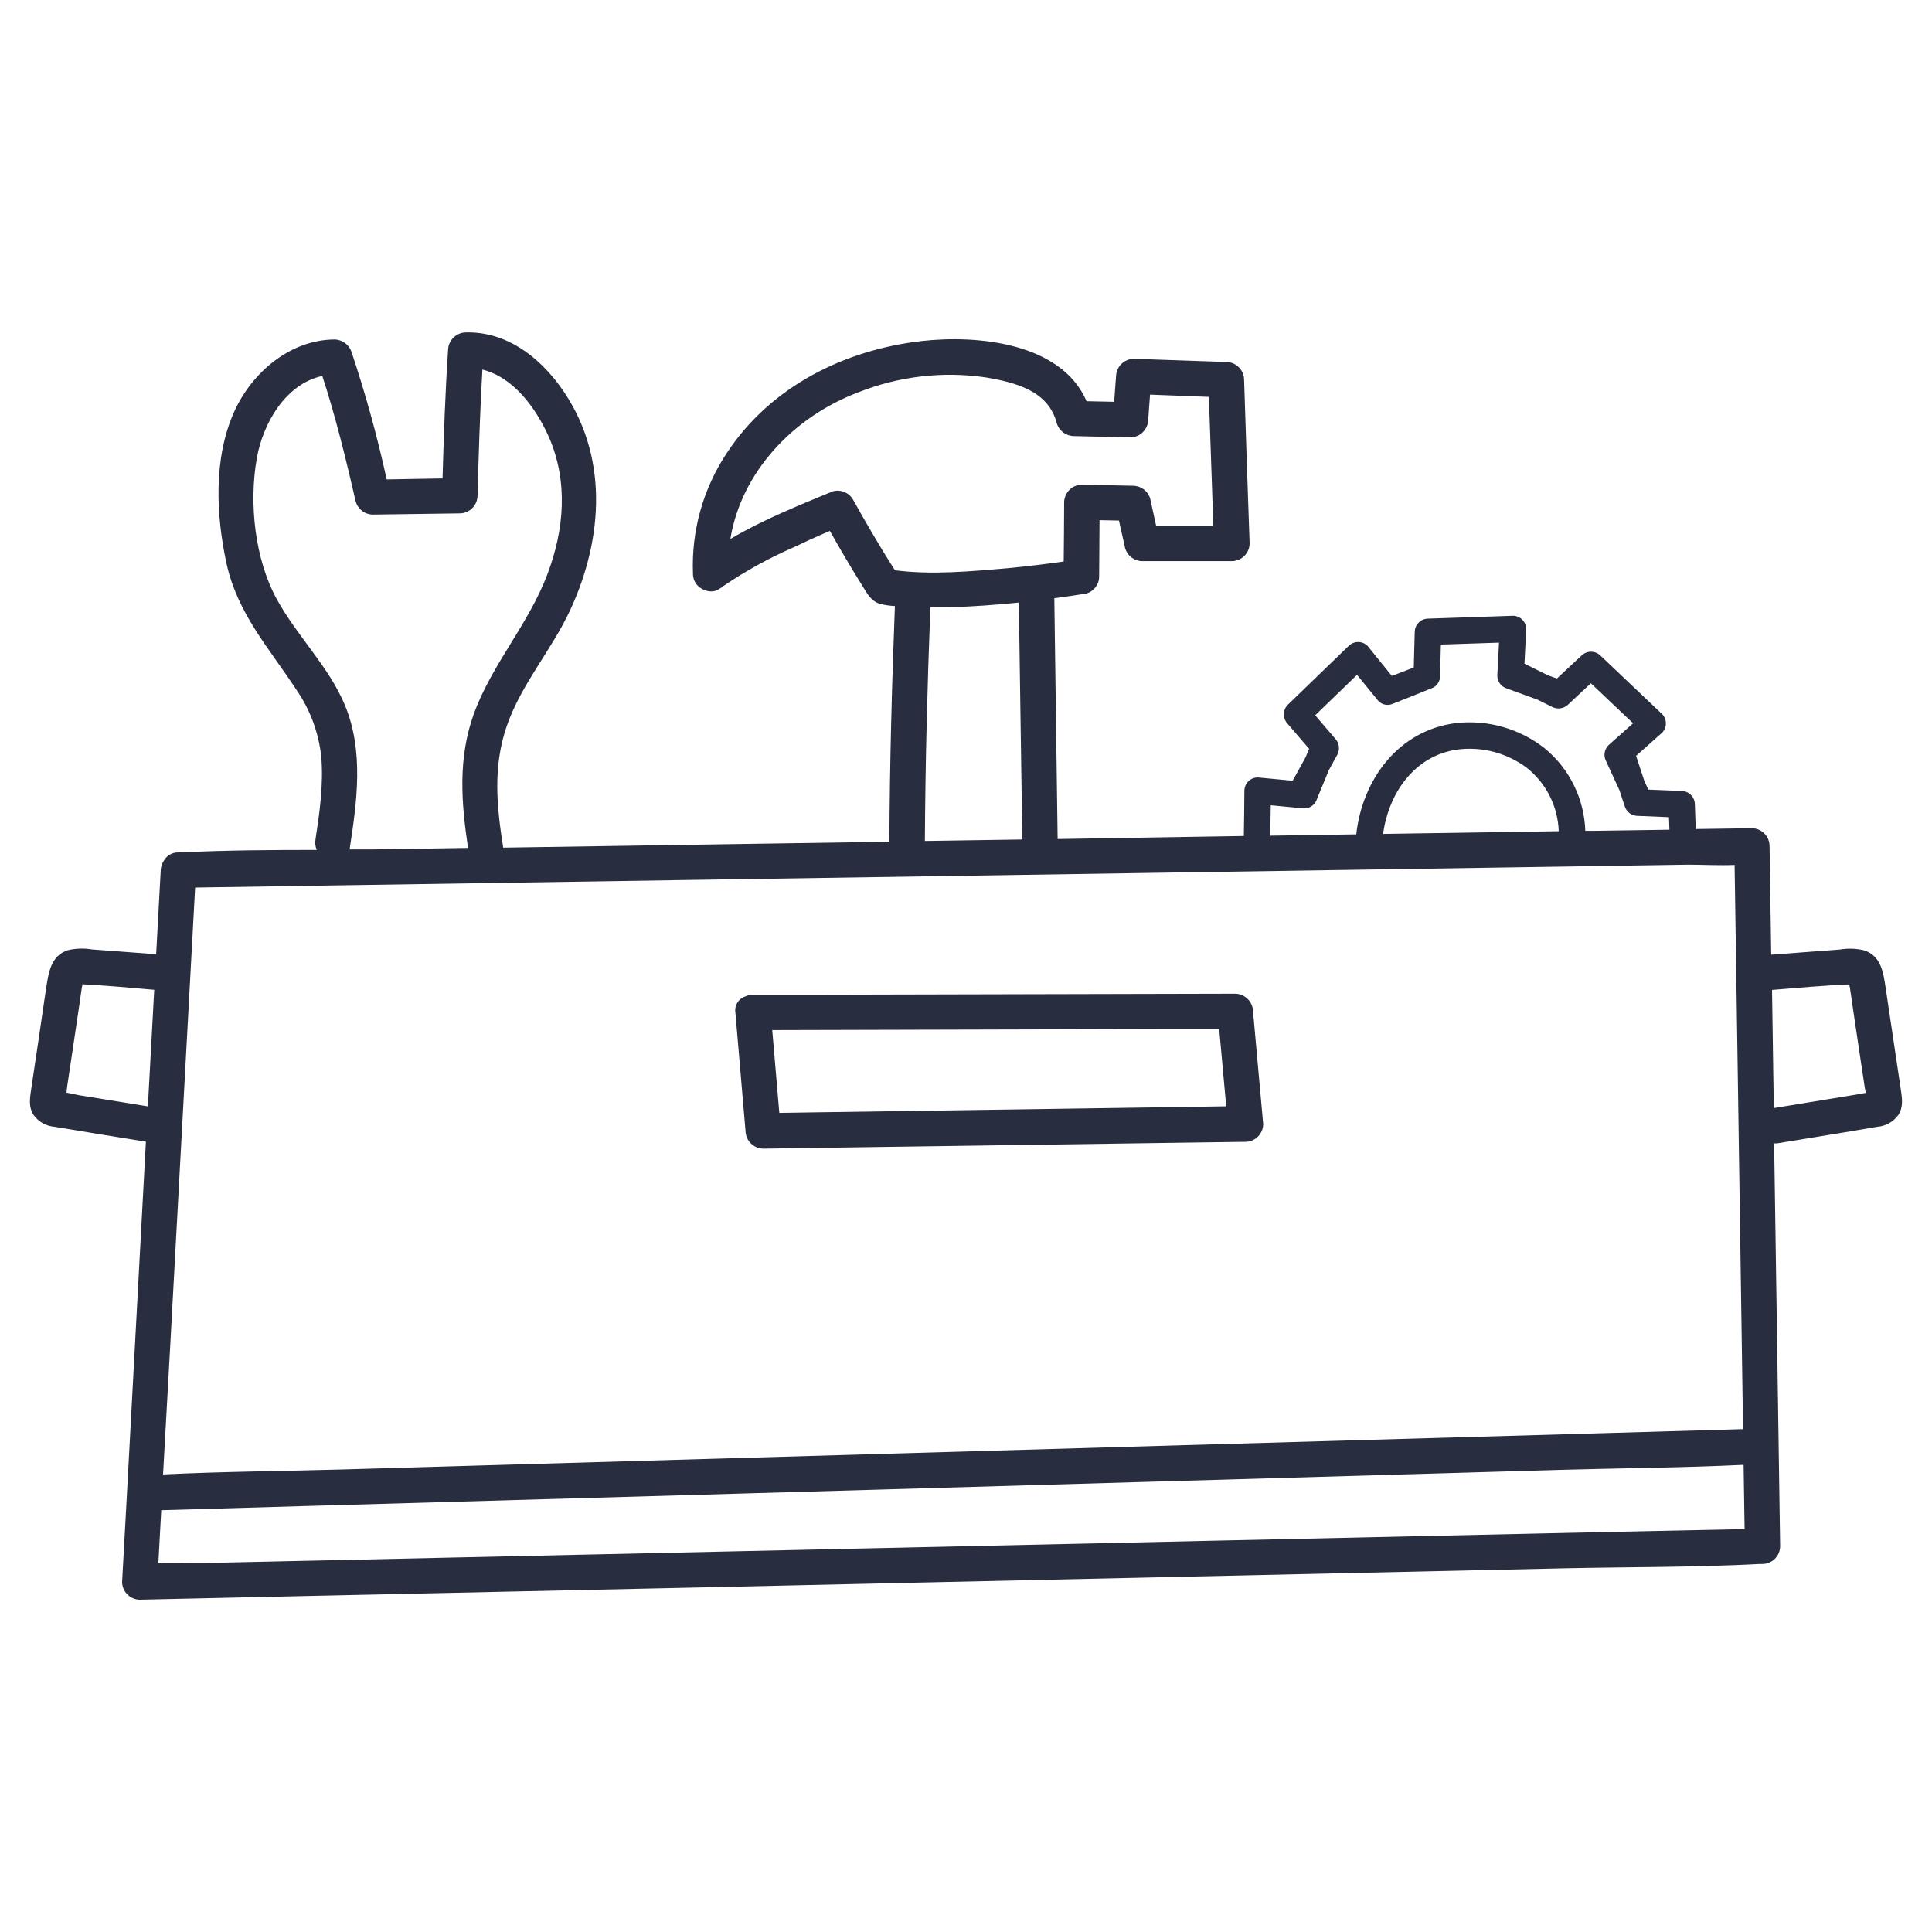
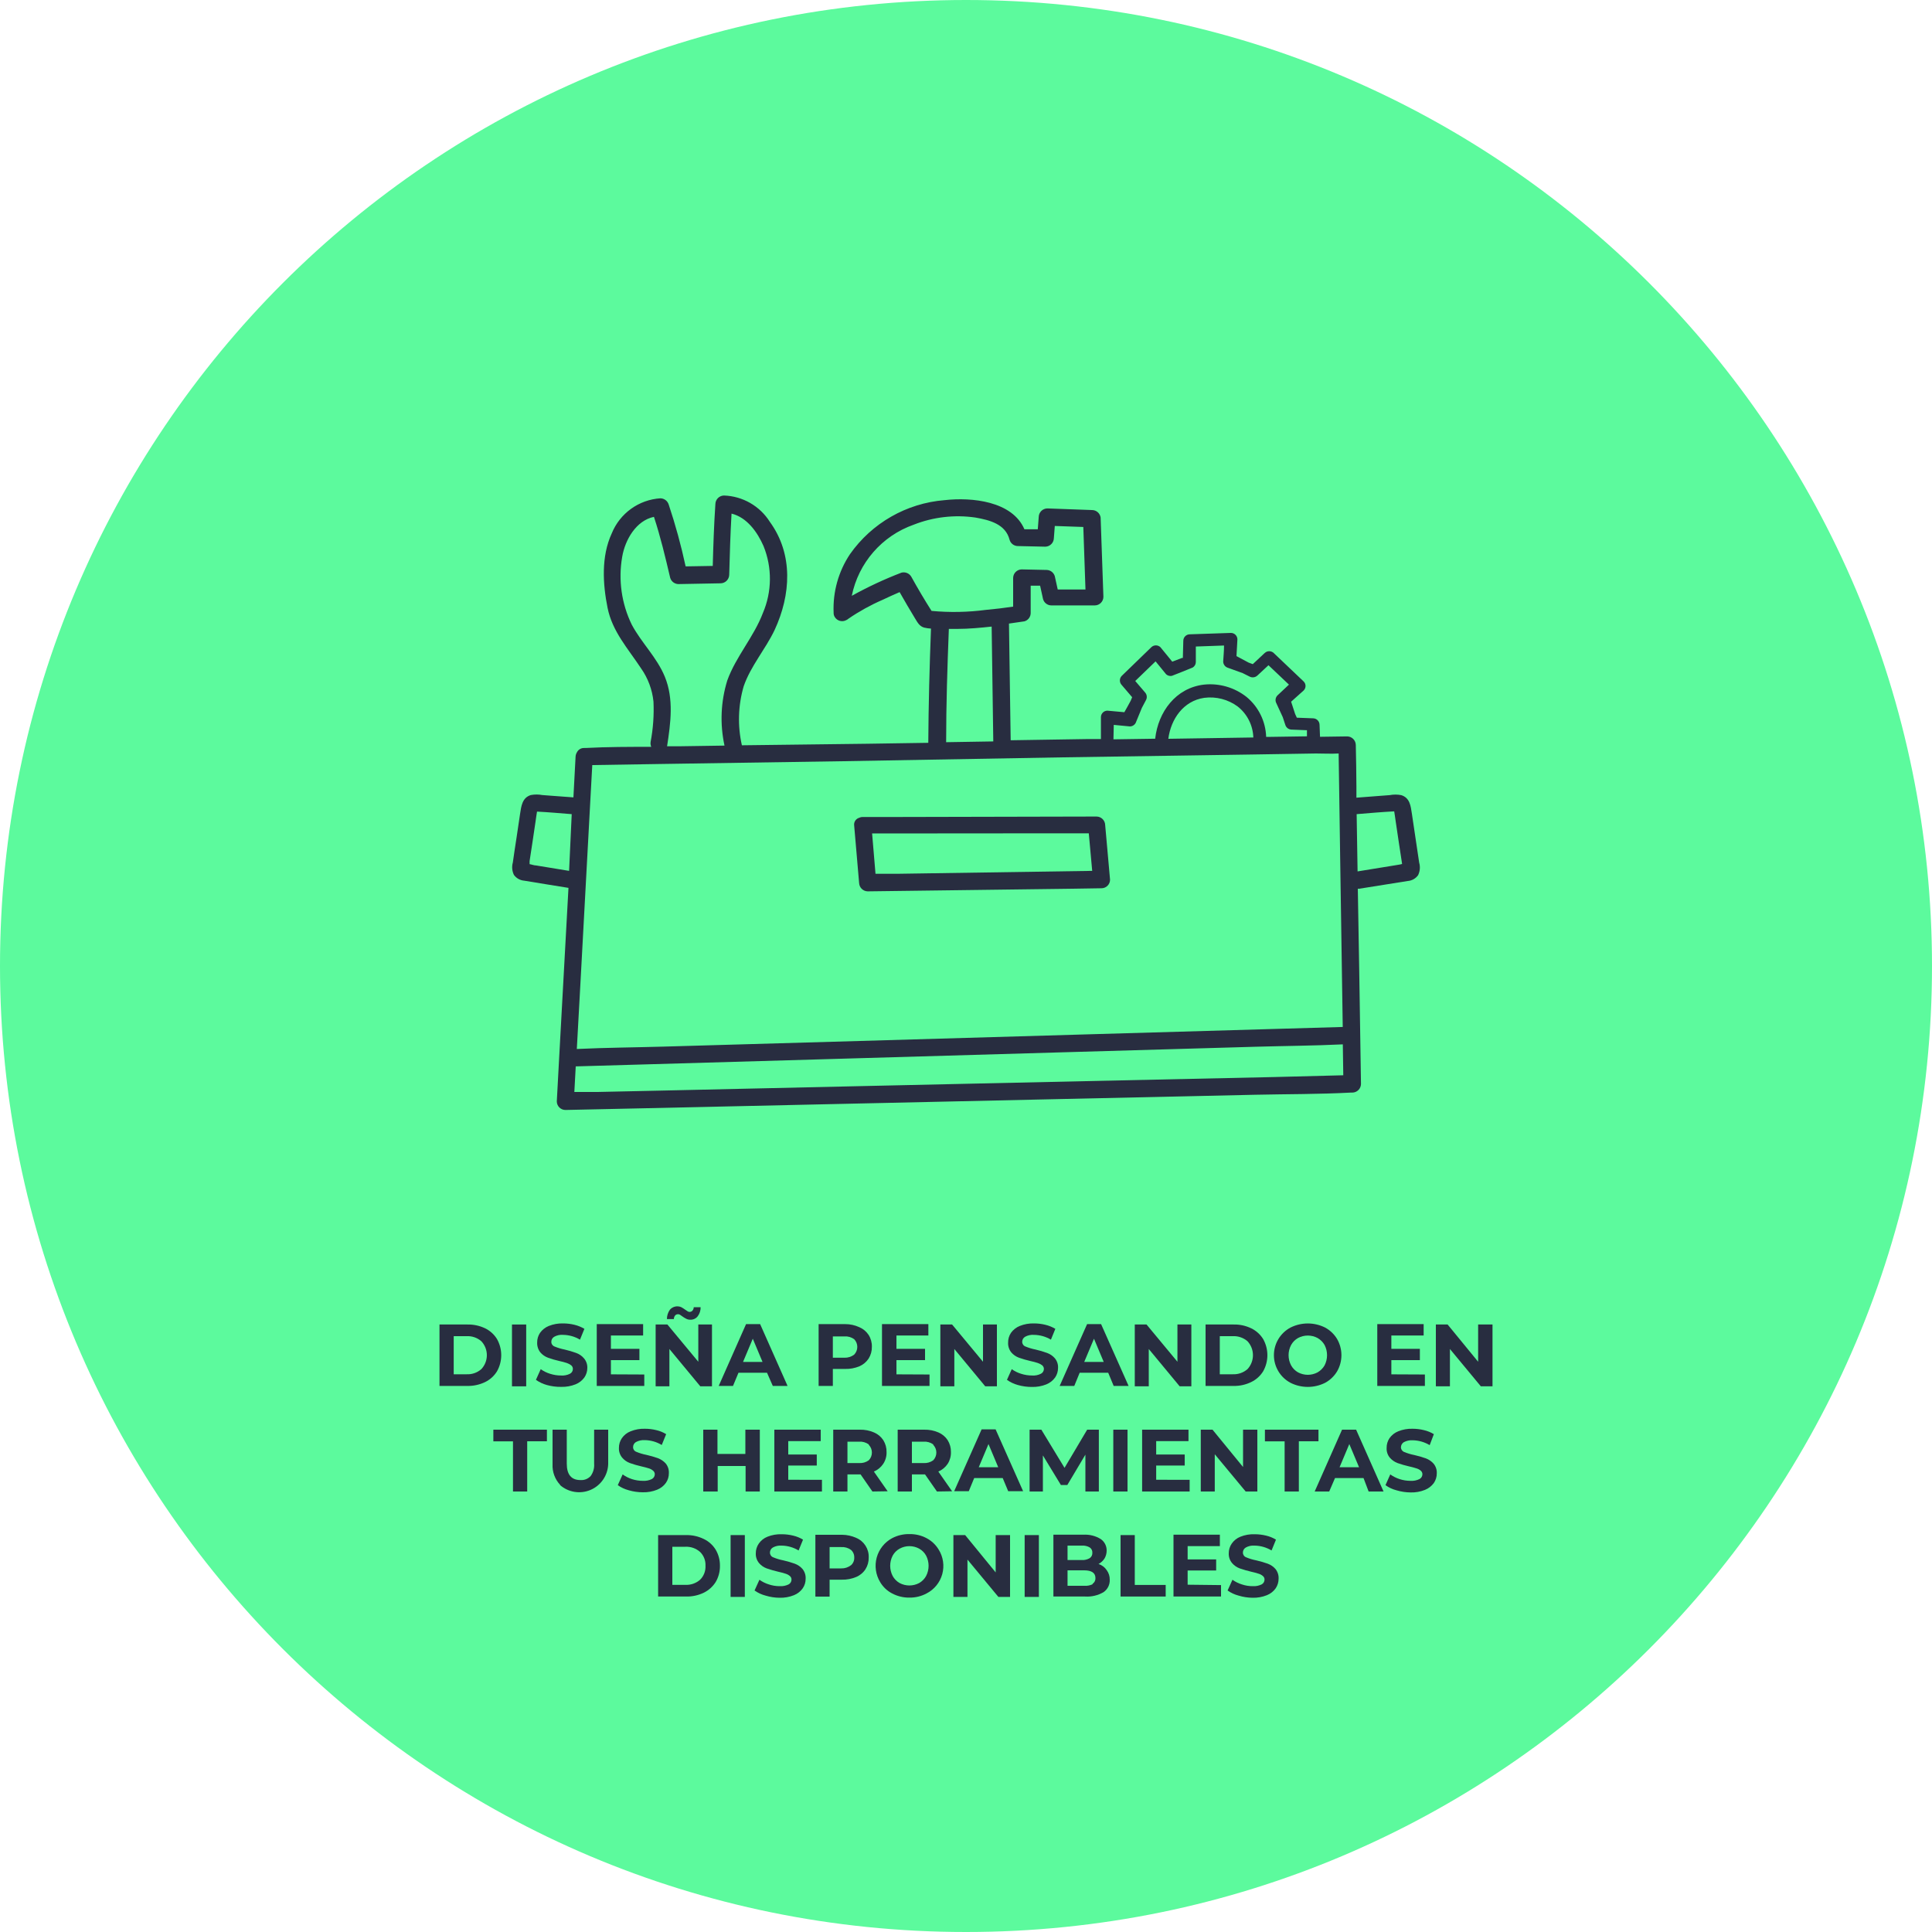
- <svg xmlns="http://www.w3.org/2000/svg" id="Layer_1" data-name="Layer 1" viewBox="0 0 350 350">
+ <svg xmlns="http://www.w3.org/2000/svg" id="Layer_1" data-name="Layer 1" viewBox="0 0 250 250">
  <defs>
-     <style>.cls-1{fill:#282d40;}</style>
+     <style>.cls-1{fill:#5cfa9d;}.cls-2{fill:#282d40;}</style>
  </defs>
-   <path class="cls-1" d="M138.26,208.09,214.85,207l10.79-.15a3.24,3.24,0,0,0,3.2-3.21q-.92-10.2-1.84-20.41a3.28,3.28,0,0,0-3.21-3.21l-76.58.18-10.78,0a3.21,3.21,0,0,0-1.43.32,2.62,2.62,0,0,0-1.78,2.88q.92,10.76,1.84,21.5A3.27,3.27,0,0,0,138.26,208.09ZM213,186.42l7.87,0q.63,7,1.27,14l-73.1,1.07-7.86.12q-.65-7.53-1.28-15Z" />
-   <path class="cls-1" d="M344.35,197.36c-.44-3-.91-6.08-1.36-9.11s-.91-6.07-1.36-9.11c-.43-2.84-.78-6-4-7a11.22,11.22,0,0,0-4.36-.12l-4.57.34-7.83.59-.06-4-.24-15.71a3.24,3.24,0,0,0-3.2-3.2l-10.17.15c-.05-1.5-.11-3-.16-4.5a2.46,2.46,0,0,0-2.41-2.4l-6.08-.25,0-.13-.65-1.4c-.5-1.53-1-3.05-1.51-4.58l4.7-4.18a2.41,2.41,0,0,0,0-3.4l-11.17-10.6a2.45,2.45,0,0,0-3.4,0l-4.45,4.15-.08,0-1.56-.56-4.26-2.11q.16-3.14.32-6.27a2.42,2.42,0,0,0-2.4-2.41l-15.4.52a2.45,2.45,0,0,0-2.4,2.4c-.06,2.15-.12,4.29-.17,6.44l-.34.14-1.19.46-2.44.94L247.74,117a2.43,2.43,0,0,0-3.4,0l-11.08,10.71a2.47,2.47,0,0,0,0,3.4l3.92,4.57c0,.05-.07.1-.1.16l-.54,1.31-2.36,4.29-6.34-.6a2.44,2.44,0,0,0-2.41,2.41c0,2.73-.06,5.47-.1,8.2l-4.5.07L191.6,152,191,108.37c1.93-.26,3.85-.53,5.77-.84a3.2,3.2,0,0,0,2.35-3.09l.07-10.21,3.52.07q.56,2.52,1.12,5a3.24,3.24,0,0,0,3.09,2.35h16.25a3.24,3.24,0,0,0,3.21-3.2q-.53-14.84-1-29.67a3.26,3.26,0,0,0-3.21-3.2L205.38,65a3.27,3.27,0,0,0-3.2,3.21c-.11,1.53-.23,3-.34,4.58l-5-.11C192.29,62.14,177.17,60.63,167,61.78c-14.06,1.6-27.46,8.28-35.35,20.32a36.77,36.77,0,0,0-6.11,21.8,1.48,1.48,0,0,0,0,.19,3.11,3.11,0,0,0,.41,1.42c.77,1.36,3,2.21,4.38,1.15h0a2.78,2.78,0,0,0,.77-.53,78,78,0,0,1,12.72-7c2.11-1,4.24-2,6.38-2.89l.14-.06c1.88,3.32,3.8,6.62,5.83,9.85.92,1.47,1.6,2.93,3.39,3.4a14.1,14.1,0,0,0,2.56.36c-.55,14.23-.93,28.46-1,42.7l-22.48.34-47.48.73c-1.19-7.51-1.89-14.69.65-22.05,2.6-7.55,8.14-13.78,11.49-21,6.08-13.14,7-28.29-1.79-40.46-4.08-5.61-9.93-10-17.13-9.83a3.28,3.28,0,0,0-3.21,3.2c-.52,7.74-.77,15.5-1,23.25l-10.12.18a221.2,221.2,0,0,0-6.34-23,3.31,3.31,0,0,0-3.09-2.35c-8.1.06-15,6-18.2,13.1C38.65,83,39.12,93.3,41.05,102.15c2,9,7.66,15.22,12.57,22.69a26.29,26.29,0,0,1,4.59,12.35c.4,5-.31,10-1.06,14.92a3.34,3.34,0,0,0,.23,1.86c-8.2,0-16.41.05-24.58.45h-.48a2.94,2.94,0,0,0-2.69,1.6,3.19,3.19,0,0,0-.51,1.6q-.42,7.62-.83,15.25l-7-.53L16.7,172a11.22,11.22,0,0,0-4.36.12c-3.19,1-3.54,4.17-4,7L7,188.25c-.45,3-.92,6.07-1.36,9.11-.23,1.59-.49,3.15.42,4.6a5.19,5.19,0,0,0,3.85,2.17c5.5.93,11,1.81,16.52,2.7Q24.7,238.72,23,270.59q-.45,8-.88,16a3.25,3.25,0,0,0,3.21,3.21l29.32-.65L125,287.62l84.82-1.88,73.3-1.62c11.87-.26,23.8-.16,35.66-.79h.51a3.24,3.24,0,0,0,3.2-3.2q-.31-21.5-.64-43l-.45-30a4.87,4.87,0,0,0,.54,0c6-1,12.09-1.95,18.13-3a5.19,5.19,0,0,0,3.85-2.17C344.84,200.51,344.58,199,344.35,197.36ZM26.79,200.43l-12.33-2c-.76-.12-1.61-.36-2.42-.48.05-.39.08-.79.13-1.15l1.11-7.4q.56-3.69,1.1-7.4c.19-1.23.32-2.48.56-3.69h0c4.32.23,8.64.61,13,1Q27.37,189.84,26.79,200.43Zm203.42-54.55,6.07.58a2.45,2.45,0,0,0,2.32-1.77l2.14-5.19,1.52-2.77a2.49,2.49,0,0,0-.37-2.91l-3.63-4.24,7.58-7.33c1.28,1.58,2.57,3.15,3.86,4.73a2.31,2.31,0,0,0,2.34.62c2.56-1,5.12-2,7.65-3.06a2.37,2.37,0,0,0,1.19-2.07l.15-5.7,10.53-.35c-.1,2-.21,4-.31,6a2.46,2.46,0,0,0,1.77,2.32l5.5,2,2.62,1.3a2.5,2.5,0,0,0,2.91-.38l4.15-3.88,7.65,7.25q-2.25,2-4.49,4a2.46,2.46,0,0,0-.38,2.91l2.4,5.22c.31,1,.63,1.92.95,2.88a2.46,2.46,0,0,0,2.31,1.76l5.71.24.08,2.27-13.43.2-1.81,0a20.19,20.19,0,0,0-7.3-14.9,22,22,0,0,0-16-4.63c-10.51,1.24-17.1,10.24-18.19,20.17l-15.58.24C230.16,149.55,230.19,147.72,230.21,145.88Zm52.17,4.7-31.82.49c1-7.31,5.61-14.13,13.41-15.28a17.33,17.33,0,0,1,12.58,3.27A15.35,15.35,0,0,1,282.38,150.58ZM162.12,103.31c-2.67-4.2-5.19-8.5-7.61-12.84A3.22,3.22,0,0,0,150.89,89c-6.15,2.55-12.72,5.16-18.58,8.64,2-12.22,11.52-22.17,23.17-26.56a44.85,44.85,0,0,1,23.23-2.69c5.37.93,11.24,2.44,12.74,8.3A3.26,3.26,0,0,0,194.54,79l10.26.24a3.28,3.28,0,0,0,3.21-3.2l.33-4.55L219,71.9l.81,23.36H209.45q-.54-2.48-1.1-5A3.26,3.26,0,0,0,205.26,88l-9.28-.2a3.25,3.25,0,0,0-3.2,3.21c0,3.57-.05,7.14-.08,10.71-3.39.49-6.81.89-10.22,1.22C175.83,103.51,168.8,104.17,162.12,103.31Zm23.08,48.77-17.65.27c.08-14.12.45-28.23,1-42.33,1.08,0,2.16,0,3.24,0,4.26-.13,8.53-.43,12.78-.86ZM50.09,108.45c-3.93-7.25-5-17.26-3.58-25.34,1.08-6.35,5.21-13.57,11.88-15,2.44,7.45,4.29,15.13,6.06,22.76a3.25,3.25,0,0,0,3.09,2.35L83.31,93a3.25,3.25,0,0,0,3.2-3.2c.21-7.62.44-15.25.88-22.85,5.65,1.41,9.67,6.94,12,12.12,3.58,8.12,2.85,16.86-.24,25-3.39,9-10,16.2-13.3,25.21-2.91,8.06-2.3,16.1-1.06,24.33l-17.36.27c-1.36,0-2.72,0-4.08,0a.29.29,0,0,0,0-.1c1.32-8.63,2.58-17.66-.85-26C59.52,120.64,53.77,115.22,50.09,108.45Zm-19.2,134.4q1.88-34.59,3.76-69.19.36-6.43.7-12.87l25.37-.39,68.17-1.05,82.18-1.26L282.34,157l23.41-.36c2.74,0,5.67.17,8.49.05l.6,39.54.93,62.67-26,.75-69.92,2-84.53,2.44-73.27,2.12c-10.82.31-21.69.37-32.51.9ZM290,277.56l-70.38,1.56L134.76,281l-73.3,1.62-24.16.53c-2.78.06-5.75-.12-8.61,0,.18-3.19.35-6.37.52-9.56l26.2-.76,69.92-2,84.53-2.44,73.27-2.12c10.9-.31,21.85-.37,32.74-.9l.18,11.64Zm47.27-79.43-1.7.28-14.23,2.33q-.15-10.69-.32-21.41c4.67-.37,9.35-.8,14-1h0c.23,1.22.37,2.47.56,3.7q.54,3.71,1.1,7.4l1.11,7.4L338,198C337.73,198,337.45,198.1,337.24,198.13Z" />
+   <circle class="cls-1" cx="125" cy="125" r="125" />
+   <path class="cls-2" d="M56.87,171.39h3.61a5.08,5.08,0,0,1,2.29.49,3.71,3.71,0,0,1,1.54,1.39,4.25,4.25,0,0,1,0,4.18,3.71,3.71,0,0,1-1.54,1.39,5.08,5.08,0,0,1-2.29.5H56.87Zm3.52,6.44a2.68,2.68,0,0,0,1.9-.67,2.64,2.64,0,0,0,0-3.6,2.68,2.68,0,0,0-1.9-.66H58.71v4.93Z" />
+   <path class="cls-2" d="M66.25,171.39h1.84v8H66.25Z" />
+   <path class="cls-2" d="M70.76,179.22a4.52,4.52,0,0,1-1.41-.67l.62-1.38a4.21,4.21,0,0,0,1.22.6,4.61,4.61,0,0,0,1.41.22,2.22,2.22,0,0,0,1.16-.23.69.69,0,0,0,.37-.62.59.59,0,0,0-.22-.47,1.91,1.91,0,0,0-.57-.3,9.12,9.12,0,0,0-.94-.25,12.77,12.77,0,0,1-1.48-.43,2.38,2.38,0,0,1-1-.69,1.93,1.93,0,0,1-.41-1.28,2.19,2.19,0,0,1,.37-1.25,2.57,2.57,0,0,1,1.13-.89,4.64,4.64,0,0,1,1.85-.33,6.2,6.2,0,0,1,1.49.18,4.7,4.7,0,0,1,1.27.52l-.57,1.4a4.38,4.38,0,0,0-2.2-.62,2,2,0,0,0-1.14.25.74.74,0,0,0-.37.65.64.64,0,0,0,.42.61,7.21,7.21,0,0,0,1.3.39,12.79,12.79,0,0,1,1.49.44,2.35,2.35,0,0,1,1,.68A1.81,1.81,0,0,1,76,177a2.19,2.19,0,0,1-.38,1.24,2.59,2.59,0,0,1-1.14.89,4.67,4.67,0,0,1-1.85.33A6.57,6.57,0,0,1,70.76,179.22Z" />
+   <path class="cls-2" d="M83.37,177.86v1.48H77.22v-8h6v1.47H79.05v1.73h3.69V176H79.05v1.84Z" />
+   <path class="cls-2" d="M92.13,171.39v8H90.62l-4-4.83v4.83H84.84v-8h1.52l4,4.82v-4.82Zm-3.33-.74a3.5,3.5,0,0,1-.52-.32l-.3-.21a.53.53,0,0,0-.23-.06.5.5,0,0,0-.39.16.74.74,0,0,0-.16.47h-.9a2.1,2.1,0,0,1,.38-1.21,1.27,1.27,0,0,1,1.48-.33,4.55,4.55,0,0,1,.53.34,2.2,2.2,0,0,0,.3.2.43.43,0,0,0,.23.07.49.49,0,0,0,.38-.16.7.7,0,0,0,.17-.45h.89a1.89,1.89,0,0,1-.38,1.18,1.15,1.15,0,0,1-.94.44A1.13,1.13,0,0,1,88.8,170.65Z" />
+   <path class="cls-2" d="M99.25,177.63H95.56l-.71,1.71H93l3.54-8h1.82l3.55,8H100Zm-.58-1.4-1.26-3-1.26,3Z" />
+   <path class="cls-2" d="M111.2,171.74a2.7,2.7,0,0,1,1.2,1,2.74,2.74,0,0,1,.42,1.53,2.79,2.79,0,0,1-.42,1.53,2.7,2.7,0,0,1-1.2,1,4.49,4.49,0,0,1-1.83.34h-1.6v2.2h-1.84v-8h3.44A4.33,4.33,0,0,1,111.2,171.74Zm-.67,3.55a1.44,1.44,0,0,0,0-2,1.93,1.93,0,0,0-1.26-.36h-1.5v2.76h1.5A2,2,0,0,0,110.53,175.29Z" />
+   <path class="cls-2" d="M120.28,177.86v1.48h-6.15v-8h6v1.47H116v1.73h3.7V176H116v1.84Z" />
+   <path class="cls-2" d="M129,171.39v8h-1.51l-4-4.83v4.83h-1.81v-8h1.52l4,4.82v-4.82Z" />
+   <path class="cls-2" d="M131.71,179.22a4.41,4.41,0,0,1-1.41-.67l.62-1.38a4.21,4.21,0,0,0,1.22.6,4.61,4.61,0,0,0,1.41.22,2.18,2.18,0,0,0,1.15-.23.7.7,0,0,0,.38-.62.62.62,0,0,0-.22-.47,1.91,1.91,0,0,0-.57-.3,9.12,9.12,0,0,0-.94-.25,13.65,13.65,0,0,1-1.49-.43,2.41,2.41,0,0,1-1-.69,1.88,1.88,0,0,1-.41-1.28,2.19,2.19,0,0,1,.37-1.25,2.57,2.57,0,0,1,1.13-.89,4.6,4.6,0,0,1,1.85-.33,6.12,6.12,0,0,1,1.48.18,4.64,4.64,0,0,1,1.28.52l-.57,1.4a4.41,4.41,0,0,0-2.21-.62,2.05,2.05,0,0,0-1.14.25.76.76,0,0,0-.37.65.65.65,0,0,0,.43.61,7,7,0,0,0,1.3.39,12.79,12.79,0,0,1,1.49.44,2.41,2.41,0,0,1,1,.68,1.81,1.81,0,0,1,.42,1.26,2.19,2.19,0,0,1-.38,1.24,2.59,2.59,0,0,1-1.14.89,4.69,4.69,0,0,1-1.86.33A6.55,6.55,0,0,1,131.71,179.22Z" />
+   <path class="cls-2" d="M143.4,177.63h-3.69l-.7,1.71h-1.89l3.55-8h1.81l3.56,8h-1.93Zm-.58-1.4-1.26-3-1.26,3Z" />
+   <path class="cls-2" d="M154.16,171.39v8h-1.51l-4-4.83v4.83h-1.81v-8h1.52l4,4.82v-4.82Z" />
+   <path class="cls-2" d="M156,171.39h3.61a5,5,0,0,1,2.29.49,3.73,3.73,0,0,1,1.55,1.39,4.25,4.25,0,0,1,0,4.18,3.73,3.73,0,0,1-1.55,1.39,5,5,0,0,1-2.29.5H156Zm3.52,6.44a2.71,2.71,0,0,0,1.91-.67,2.66,2.66,0,0,0,0-3.6,2.7,2.7,0,0,0-1.91-.66h-1.68v4.93Z" />
+   <path class="cls-2" d="M167,178.94a4.05,4.05,0,0,1,0-7.16,5,5,0,0,1,4.46,0,4.06,4.06,0,0,1,1.55,1.47,4.19,4.19,0,0,1,0,4.22,4.06,4.06,0,0,1-1.55,1.47,5,5,0,0,1-4.46,0Zm3.5-1.36a2.43,2.43,0,0,0,.9-.9,2.88,2.88,0,0,0,0-2.64,2.43,2.43,0,0,0-.9-.9,2.68,2.68,0,0,0-2.54,0,2.33,2.33,0,0,0-.89.9,2.81,2.81,0,0,0,0,2.64,2.33,2.33,0,0,0,.89.9,2.68,2.68,0,0,0,2.54,0Z" />
+   <path class="cls-2" d="M184.38,177.86v1.48h-6.16v-8h6v1.47h-4.18v1.73h3.69V176h-3.69v1.84Z" />
+   <path class="cls-2" d="M193.13,171.39v8h-1.51l-4-4.83v4.83h-1.82v-8h1.52l3.95,4.82v-4.82Z" />
+   <path class="cls-2" d="M66.38,186.51H63.84V185h6.93v1.5H68.22V193H66.38Z" />
+   <path class="cls-2" d="M72.5,192.16a3.66,3.66,0,0,1-1-2.7V185h1.84v4.39q0,2.13,1.77,2.13a1.64,1.64,0,0,0,1.32-.52,2.4,2.4,0,0,0,.45-1.61V185h1.82v4.45a3.76,3.76,0,0,1-6.25,2.7Z" />
+   <path class="cls-2" d="M81.36,192.84a4.36,4.36,0,0,1-1.42-.66l.63-1.39a4.43,4.43,0,0,0,1.21.61,4.61,4.61,0,0,0,1.41.22,2.32,2.32,0,0,0,1.16-.23.71.71,0,0,0,.38-.62.58.58,0,0,0-.23-.47,1.42,1.42,0,0,0-.56-.3c-.24-.08-.55-.16-.94-.25a13,13,0,0,1-1.49-.43,2.39,2.39,0,0,1-1-.7,1.84,1.84,0,0,1-.42-1.27,2.19,2.19,0,0,1,.38-1.25,2.45,2.45,0,0,1,1.13-.89,4.59,4.59,0,0,1,1.84-.33,6.14,6.14,0,0,1,1.49.18,4.18,4.18,0,0,1,1.27.52l-.57,1.4a4.37,4.37,0,0,0-2.2-.63,2.14,2.14,0,0,0-1.14.25.76.76,0,0,0-.37.66.64.64,0,0,0,.43.61,6.73,6.73,0,0,0,1.3.39,13.65,13.65,0,0,1,1.49.43,2.59,2.59,0,0,1,1,.68,1.82,1.82,0,0,1,.41,1.26,2.14,2.14,0,0,1-.38,1.25,2.55,2.55,0,0,1-1.14.89,4.64,4.64,0,0,1-1.85.33A6.46,6.46,0,0,1,81.36,192.84Z" />
+   <path class="cls-2" d="M98.32,185v8H96.48V189.7H92.87V193H91v-8h1.84v3.14h3.61V185Z" />
+   <path class="cls-2" d="M106.36,191.49V193H100.2v-8h6v1.48H102v1.73h3.69v1.43H102v1.84Z" />
+   <path class="cls-2" d="M112.89,193l-1.53-2.21h-1.7V193h-1.84v-8h3.44a4.35,4.35,0,0,1,1.84.36,2.68,2.68,0,0,1,1.2,1,2.8,2.8,0,0,1,.42,1.54,2.61,2.61,0,0,1-.43,1.52,2.71,2.71,0,0,1-1.21,1l1.78,2.55Zm-.47-6.09a1.91,1.91,0,0,0-1.26-.36h-1.5v2.77h1.5a1.91,1.91,0,0,0,1.26-.36,1.44,1.44,0,0,0,0-2Z" />
+   <path class="cls-2" d="M121.24,193l-1.54-2.21H118V193h-1.84v-8h3.44a4.35,4.35,0,0,1,1.84.36,2.71,2.71,0,0,1,1.19,1,2.8,2.8,0,0,1,.42,1.54,2.68,2.68,0,0,1-.42,1.52,2.77,2.77,0,0,1-1.21,1l1.78,2.55Zm-.47-6.09a1.93,1.93,0,0,0-1.26-.36H118v2.77h1.5a1.93,1.93,0,0,0,1.26-.36,1.44,1.44,0,0,0,0-2Z" />
+   <path class="cls-2" d="M129.75,191.26h-3.69l-.7,1.7h-1.89l3.55-8h1.81l3.56,8h-1.93Zm-.58-1.4-1.26-3-1.26,3Z" />
+   <path class="cls-2" d="M140.45,193v-4.77l-2.34,3.93h-.83l-2.33-3.83V193h-1.72v-8h1.52l3,4.94,2.93-4.94h1.51l0,8Z" />
+   <path class="cls-2" d="M144.06,185h1.84v8h-1.84Z" />
+   <path class="cls-2" d="M153.94,191.49V193h-6.15v-8h6v1.48h-4.18v1.73h3.69v1.43h-3.69v1.84Z" />
+   <path class="cls-2" d="M162.7,185v8h-1.51l-4-4.82V193h-1.81v-8h1.52l3.95,4.83V185Z" />
+   <path class="cls-2" d="M166.23,186.51h-2.55V185h6.93v1.5h-2.54V193h-1.84Z" />
+   <path class="cls-2" d="M176.44,191.26h-3.69L172,193h-1.88l3.54-8h1.82l3.55,8h-1.93Zm-.58-1.4-1.26-3-1.26,3Z" />
+   <path class="cls-2" d="M180.69,192.84a4.21,4.21,0,0,1-1.41-.66l.62-1.39a4.49,4.49,0,0,0,1.22.61,4.59,4.59,0,0,0,1.4.22,2.3,2.3,0,0,0,1.16-.23.71.71,0,0,0,.38-.62.6.6,0,0,0-.22-.47,1.54,1.54,0,0,0-.57-.3,9.12,9.12,0,0,0-.94-.25,13.65,13.65,0,0,1-1.49-.43,2.53,2.53,0,0,1-1-.7,1.83,1.83,0,0,1-.41-1.27,2.19,2.19,0,0,1,.37-1.25,2.51,2.51,0,0,1,1.13-.89,4.6,4.6,0,0,1,1.85-.33,6.12,6.12,0,0,1,1.48.18,4.35,4.35,0,0,1,1.28.52L185,187a4.43,4.43,0,0,0-2.21-.63,2.14,2.14,0,0,0-1.14.25.79.79,0,0,0-.37.66.66.66,0,0,0,.43.61,7,7,0,0,0,1.3.39,13,13,0,0,1,1.49.43,2.51,2.51,0,0,1,1,.68,1.83,1.83,0,0,1,.42,1.26,2.22,2.22,0,0,1-.38,1.25,2.64,2.64,0,0,1-1.15.89,4.6,4.6,0,0,1-1.85.33A6.51,6.51,0,0,1,180.69,192.84Z" />
+   <path class="cls-2" d="M85.16,198.64h3.61a5,5,0,0,1,2.29.5,3.67,3.67,0,0,1,1.55,1.39,4,4,0,0,1,.55,2.09,4,4,0,0,1-.55,2.09,3.8,3.8,0,0,1-1.55,1.39,5,5,0,0,1-2.29.49H85.16Zm3.52,6.44a2.7,2.7,0,0,0,1.91-.66,2.37,2.37,0,0,0,.7-1.8,2.34,2.34,0,0,0-.7-1.8,2.67,2.67,0,0,0-1.91-.67H87v4.93Z" />
+   <path class="cls-2" d="M94.54,198.64h1.84v8H94.54Z" />
+   <path class="cls-2" d="M99.06,206.47a4.36,4.36,0,0,1-1.42-.66l.63-1.39a4.15,4.15,0,0,0,1.21.6,4.34,4.34,0,0,0,1.41.23,2.32,2.32,0,0,0,1.16-.23.7.7,0,0,0,.37-.62.57.57,0,0,0-.22-.47,1.47,1.47,0,0,0-.57-.3,9.56,9.56,0,0,0-.93-.25,15.44,15.44,0,0,1-1.49-.43,2.39,2.39,0,0,1-1-.7A1.85,1.85,0,0,1,97.8,201a2.19,2.19,0,0,1,.38-1.25,2.47,2.47,0,0,1,1.13-.9,4.59,4.59,0,0,1,1.84-.32,6.14,6.14,0,0,1,1.49.18,4.28,4.28,0,0,1,1.27.52l-.57,1.4a4.39,4.39,0,0,0-2.2-.63,2.05,2.05,0,0,0-1.14.25.76.76,0,0,0-.37.66.65.65,0,0,0,.43.61,6.73,6.73,0,0,0,1.3.39,12.77,12.77,0,0,1,1.48.43,2.45,2.45,0,0,1,1,.68,1.85,1.85,0,0,1,.41,1.26,2.14,2.14,0,0,1-.38,1.25,2.55,2.55,0,0,1-1.14.89,4.64,4.64,0,0,1-1.85.33A6.46,6.46,0,0,1,99.06,206.47Z" />
+   <path class="cls-2" d="M110.79,199a2.63,2.63,0,0,1,1.62,2.54,2.73,2.73,0,0,1-.42,1.52,2.64,2.64,0,0,1-1.2,1,4.51,4.51,0,0,1-1.84.35h-1.6v2.19h-1.84v-8H109A4.51,4.51,0,0,1,110.79,199Zm-.68,3.55a1.24,1.24,0,0,0,.43-1,1.25,1.25,0,0,0-.43-1,1.93,1.93,0,0,0-1.26-.36h-1.5v2.76h1.5A1.93,1.93,0,0,0,110.11,202.54Z" />
+   <path class="cls-2" d="M115.44,206.19a3.85,3.85,0,0,1-1.55-1.47,4.06,4.06,0,0,1,1.55-5.68,4.63,4.63,0,0,1,2.24-.53,4.55,4.55,0,0,1,2.22.53,4,4,0,0,1,1.56,1.47,4,4,0,0,1-1.56,5.68,4.56,4.56,0,0,1-2.22.54A4.64,4.64,0,0,1,115.44,206.19Zm3.51-1.35a2.36,2.36,0,0,0,.89-.91,2.86,2.86,0,0,0,0-2.63,2.27,2.27,0,0,0-.89-.9,2.63,2.63,0,0,0-2.55,0,2.27,2.27,0,0,0-.89.9,2.86,2.86,0,0,0,0,2.63,2.36,2.36,0,0,0,.89.91,2.7,2.7,0,0,0,2.55,0Z" />
+   <path class="cls-2" d="M130.7,198.64v8h-1.51l-4-4.83v4.83h-1.82v-8h1.52l3.95,4.83v-4.83Z" />
+   <path class="cls-2" d="M132.59,198.64h1.84v8h-1.84Z" />
+   <path class="cls-2" d="M143.21,203.18a2,2,0,0,1,.39,1.24,1.85,1.85,0,0,1-.81,1.61,4.19,4.19,0,0,1-2.37.56h-4.11v-8h3.88a3.84,3.84,0,0,1,2.24.56,1.77,1.77,0,0,1,.77,1.51,2,2,0,0,1-.27,1,2.08,2.08,0,0,1-.78.72A2,2,0,0,1,143.21,203.18ZM138.14,200v1.87H140a1.82,1.82,0,0,0,1-.24.78.78,0,0,0,.35-.7.77.77,0,0,0-.35-.7,1.83,1.83,0,0,0-1-.23Zm3.24,4.94a.82.82,0,0,0,.37-.74c0-.66-.49-1-1.46-1h-2.15v2h2.15A2.13,2.13,0,0,0,141.38,205Z" />
+   <path class="cls-2" d="M145,198.64h1.84v6.45h4v1.5H145Z" />
+   <path class="cls-2" d="M158,205.11v1.48h-6.15v-8h6v1.48h-4.17v1.72h3.69v1.43h-3.69v1.84Z" />
+   <path class="cls-2" d="M160.27,206.47a4.36,4.36,0,0,1-1.42-.66l.63-1.39a4.15,4.15,0,0,0,1.21.6,4.34,4.34,0,0,0,1.41.23,2.32,2.32,0,0,0,1.16-.23.7.7,0,0,0,.37-.62.57.57,0,0,0-.22-.47,1.47,1.47,0,0,0-.57-.3,9.56,9.56,0,0,0-.93-.25,15.44,15.44,0,0,1-1.49-.43,2.39,2.39,0,0,1-1-.7A1.85,1.85,0,0,1,159,201a2.19,2.19,0,0,1,.38-1.25,2.47,2.47,0,0,1,1.13-.9,4.56,4.56,0,0,1,1.84-.32,6.2,6.2,0,0,1,1.49.18,4.28,4.28,0,0,1,1.27.52l-.57,1.4a4.39,4.39,0,0,0-2.2-.63,2,2,0,0,0-1.14.25.76.76,0,0,0-.37.66.65.65,0,0,0,.43.61,6.73,6.73,0,0,0,1.3.39,12.77,12.77,0,0,1,1.48.43,2.45,2.45,0,0,1,1,.68,1.85,1.85,0,0,1,.41,1.26,2.22,2.22,0,0,1-.38,1.25,2.55,2.55,0,0,1-1.14.89,4.64,4.64,0,0,1-1.85.33A6.46,6.46,0,0,1,160.27,206.47Z" />
+   <path class="cls-2" d="M112.28,115.34,138.8,115l3.73-.06a1.11,1.11,0,0,0,1.11-1.11l-.63-7.06a1.13,1.13,0,0,0-1.11-1.11l-26.52.06h-3.74a1.07,1.07,0,0,0-.49.11.91.91,0,0,0-.62,1q.33,3.72.64,7.44A1.13,1.13,0,0,0,112.28,115.34Zm25.88-7.51h2.73c.14,1.62.29,3.24.44,4.86l-25.32.38-2.72,0c-.15-1.74-.29-3.48-.44-5.22Z" />
+   <path class="cls-2" d="M183.64,111.62c-.15-1.05-.31-2.1-.47-3.15s-.31-2.1-.47-3.16-.27-2.07-1.38-2.42a4,4,0,0,0-1.5,0l-1.59.12-2.71.21,0-1.38c0-1.81-.05-3.63-.08-5.44a1.13,1.13,0,0,0-1.11-1.11l-3.52.05-.06-1.55a.85.85,0,0,0-.83-.84l-2.11-.08a.09.09,0,0,0,0,0l-.22-.48c-.18-.53-.35-1.06-.52-1.59l1.62-1.45a.82.82,0,0,0,0-1.17l-3.87-3.68a.85.85,0,0,0-1.17,0l-1.54,1.44h0l-.54-.2L160,84.9l.12-2.17a.84.84,0,0,0-.84-.83l-5.33.18a.84.84,0,0,0-.83.83l-.06,2.23-.12,0-.41.16-.84.32-1.53-1.87a.85.85,0,0,0-1.18,0l-3.83,3.71a.85.85,0,0,0,0,1.18l1.35,1.58,0,0-.19.46c-.27.49-.54,1-.82,1.48l-2.19-.2a.84.84,0,0,0-.84.83l0,2.84-1.56,0-10.12.16q-.1-7.55-.22-15.1l2-.29a1.12,1.12,0,0,0,.81-1.07l0-3.54,1.22,0c.12.58.25,1.16.38,1.73a1.12,1.12,0,0,0,1.07.82h5.63a1.12,1.12,0,0,0,1.11-1.11l-.36-10.27A1.13,1.13,0,0,0,141.31,66l-5.79-.21a1.13,1.13,0,0,0-1.11,1.11l-.12,1.59-1.73,0c-1.57-3.65-6.81-4.17-10.34-3.77a16.58,16.58,0,0,0-12.24,7,12.66,12.66,0,0,0-2.11,7.55.13.13,0,0,0,0,.06,1,1,0,0,0,.14.5,1.12,1.12,0,0,0,1.52.4h0a1,1,0,0,0,.27-.18,26.57,26.57,0,0,1,4.4-2.43c.73-.35,1.47-.68,2.21-1l0,0c.65,1.15,1.32,2.29,2,3.41.32.51.55,1,1.17,1.18a5.16,5.16,0,0,0,.89.13c-.19,4.92-.32,9.85-.35,14.78l-7.79.12L96,96.44a15.28,15.28,0,0,1,.23-7.63c.9-2.62,2.81-4.78,4-7.28,2.11-4.54,2.45-9.79-.61-14a7.31,7.31,0,0,0-5.94-3.41,1.13,1.13,0,0,0-1.11,1.11c-.18,2.68-.27,5.37-.34,8l-3.51.06a75.58,75.58,0,0,0-2.19-8,1.15,1.15,0,0,0-1.07-.81,7.3,7.3,0,0,0-6.3,4.54C77.78,72,78,75.59,78.62,78.66s2.65,5.27,4.35,7.85a9.07,9.07,0,0,1,1.59,4.28A22.44,22.44,0,0,1,84.19,96a1.13,1.13,0,0,0,.08.64c-2.84,0-5.68,0-8.51.15h-.17a1,1,0,0,0-.93.55,1.2,1.2,0,0,0-.18.56c-.09,1.76-.19,3.52-.28,5.28L71.77,103l-1.59-.12a4,4,0,0,0-1.5,0c-1.11.35-1.23,1.44-1.38,2.42l-.47,3.16c-.16,1-.32,2.1-.47,3.15a2.27,2.27,0,0,0,.14,1.6,1.82,1.82,0,0,0,1.34.75c1.9.32,3.81.62,5.72.93q-.61,11-1.21,22.08l-.3,5.55a1.12,1.12,0,0,0,1.11,1.11l10.15-.22,24.38-.54,29.37-.65,25.38-.56c4.11-.09,8.25-.06,12.35-.28H175a1.13,1.13,0,0,0,1.11-1.11q-.12-7.44-.23-14.88L175.7,115a1.2,1.2,0,0,0,.19,0l6.27-1a1.82,1.82,0,0,0,1.34-.75A2.27,2.27,0,0,0,183.64,111.62Zm-110,1.07-4.27-.7c-.27,0-.56-.13-.84-.17,0-.14,0-.27,0-.4l.39-2.56c.13-.85.25-1.71.38-2.56.07-.43.11-.86.19-1.28h0c1.5.08,3,.21,4.49.33ZM144.12,93.8l2.1.2a.86.86,0,0,0,.8-.61c.25-.6.5-1.2.74-1.8l.53-1a.86.86,0,0,0-.13-1l-1.26-1.47,2.63-2.54c.44.55.89,1.1,1.34,1.64a.81.81,0,0,0,.81.22c.88-.35,1.77-.69,2.65-1.06a.83.83,0,0,0,.41-.72c0-.66,0-1.32,0-2l3.65-.13c0,.69-.07,1.38-.11,2.08a.86.86,0,0,0,.61.8l1.91.69.9.45a.88.88,0,0,0,1-.13l1.44-1.34,2.65,2.51L165.29,90a.86.86,0,0,0-.13,1l.83,1.8.33,1a.86.86,0,0,0,.8.61l2,.08,0,.79-4.65.07h-.63a7,7,0,0,0-2.53-5.16,7.61,7.61,0,0,0-5.53-1.6c-3.64.43-5.92,3.54-6.3,7l-5.4.08Zm18.06,1.63-11,.17c.33-2.54,1.94-4.9,4.64-5.3a6,6,0,0,1,4.35,1.13A5.32,5.32,0,0,1,162.18,95.43ZM120.54,79.05c-.92-1.45-1.8-2.94-2.63-4.44a1.14,1.14,0,0,0-1.26-.51,50.5,50.5,0,0,0-6.43,3,12.36,12.36,0,0,1,8-9.2,15.67,15.67,0,0,1,8-.93c1.86.33,3.9.85,4.42,2.88a1.12,1.12,0,0,0,1.07.81l3.55.08a1.13,1.13,0,0,0,1.11-1.1l.12-1.58,3.69.13c.1,2.7.19,5.39.28,8.09h-3.59l-.38-1.72a1.13,1.13,0,0,0-1.07-.81l-3.21-.07a1.12,1.12,0,0,0-1.11,1.11l0,3.71q-1.77.26-3.54.42A31.37,31.37,0,0,1,120.54,79.05Zm8,16.89-6.11.1c0-4.89.16-9.78.35-14.66h1.12c1.47,0,3-.15,4.42-.3Q128.43,88.51,128.53,95.94ZM81.75,80.83a14.39,14.39,0,0,1-1.24-8.77c.37-2.2,1.8-4.7,4.11-5.18.85,2.58,1.48,5.24,2.1,7.88a1.13,1.13,0,0,0,1.07.82l5.46-.1a1.13,1.13,0,0,0,1.11-1.11c.07-2.63.15-5.28.3-7.91,2,.49,3.35,2.4,4.14,4.2a11.26,11.26,0,0,1-.08,8.66c-1.18,3.11-3.48,5.61-4.61,8.73a16.62,16.62,0,0,0-.36,8.43l-6,.09H86.32s0,0,0,0c.46-3,.89-6.12-.29-9C85,85.06,83,83.18,81.75,80.83ZM75.1,127.37q.65-12,1.3-24L76.64,99l8.79-.14,23.6-.36L137.49,98l24.68-.37,8.11-.13c.94,0,2,.06,2.94,0q.1,6.84.2,13.69l.33,21.7-9,.26-24.21.7-29.27.85-25.37.73c-3.75.11-7.52.13-11.26.31Zm89.71,12-24.37.53-29.37.65-25.39.57-8.36.18c-1,0-2,0-3,0l.18-3.31,9.07-.26,24.21-.7,29.27-.85,25.37-.73c3.78-.11,7.57-.13,11.34-.31l.06,4Zm16.37-27.51-.59.1-4.92.8-.12-7.41c1.62-.13,3.24-.28,4.86-.36h0c.08.42.12.85.19,1.28.13.85.25,1.71.38,2.56l.39,2.56.06.41Z" />
</svg>
